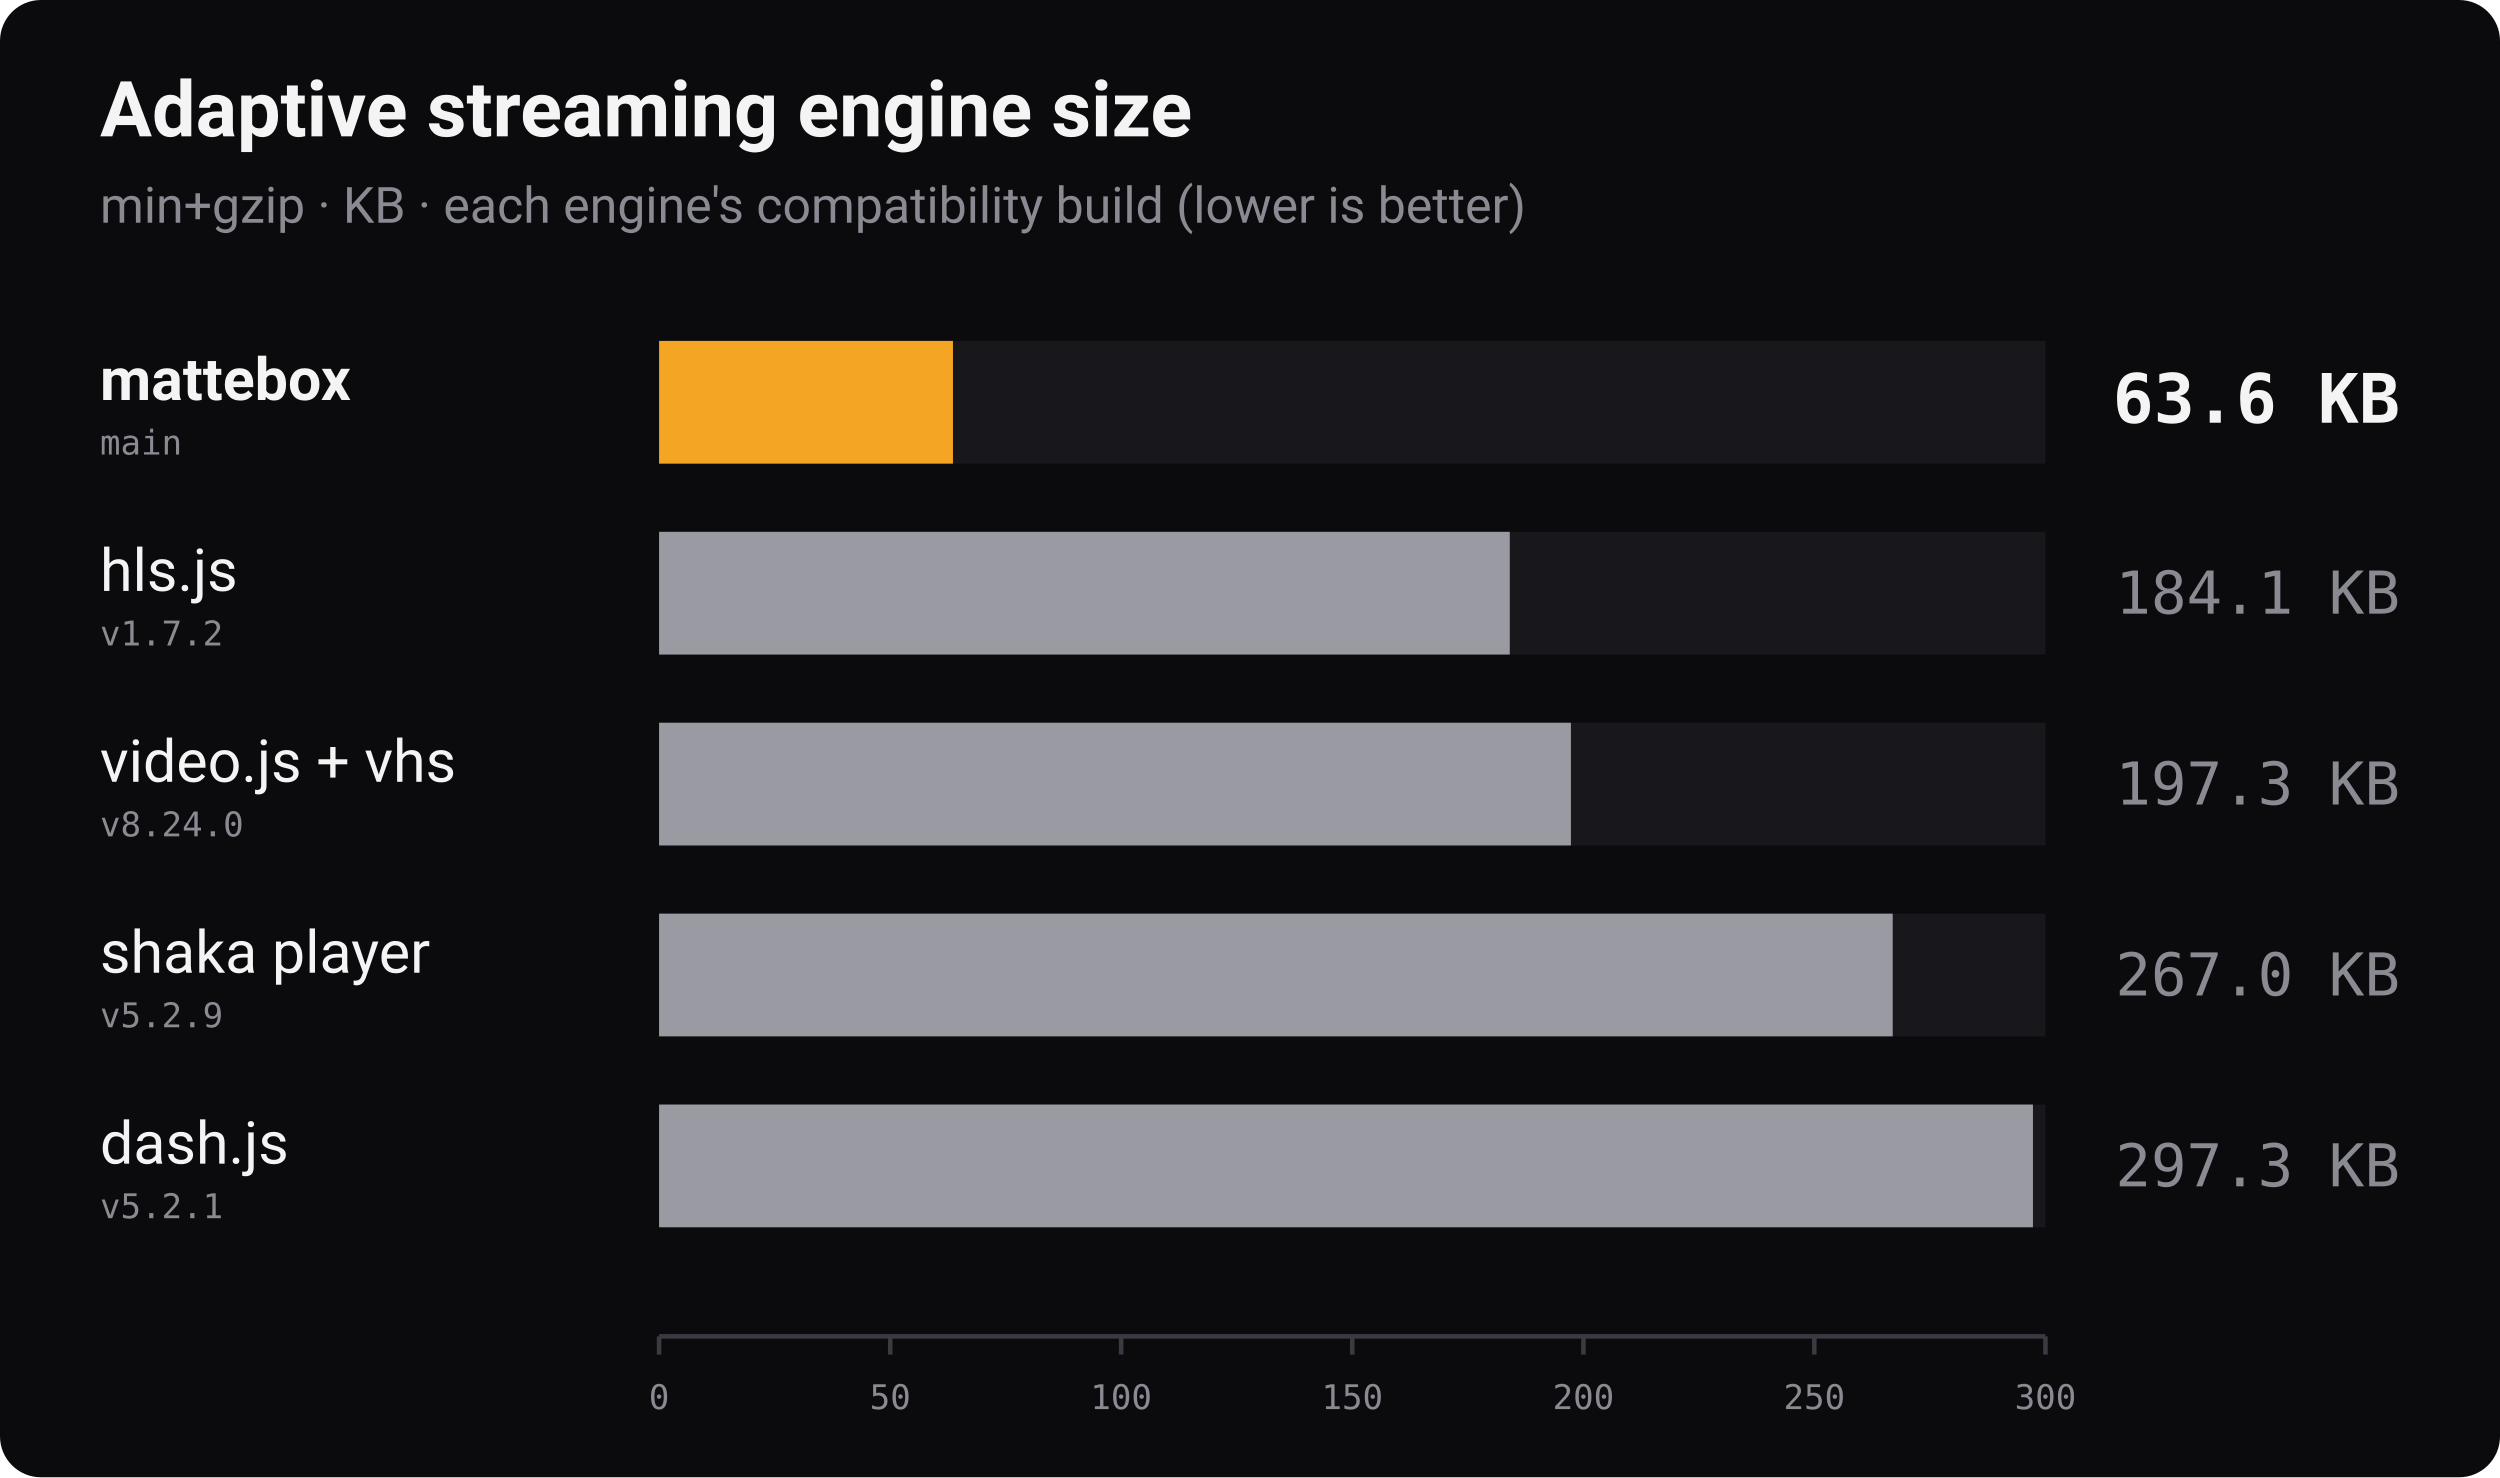
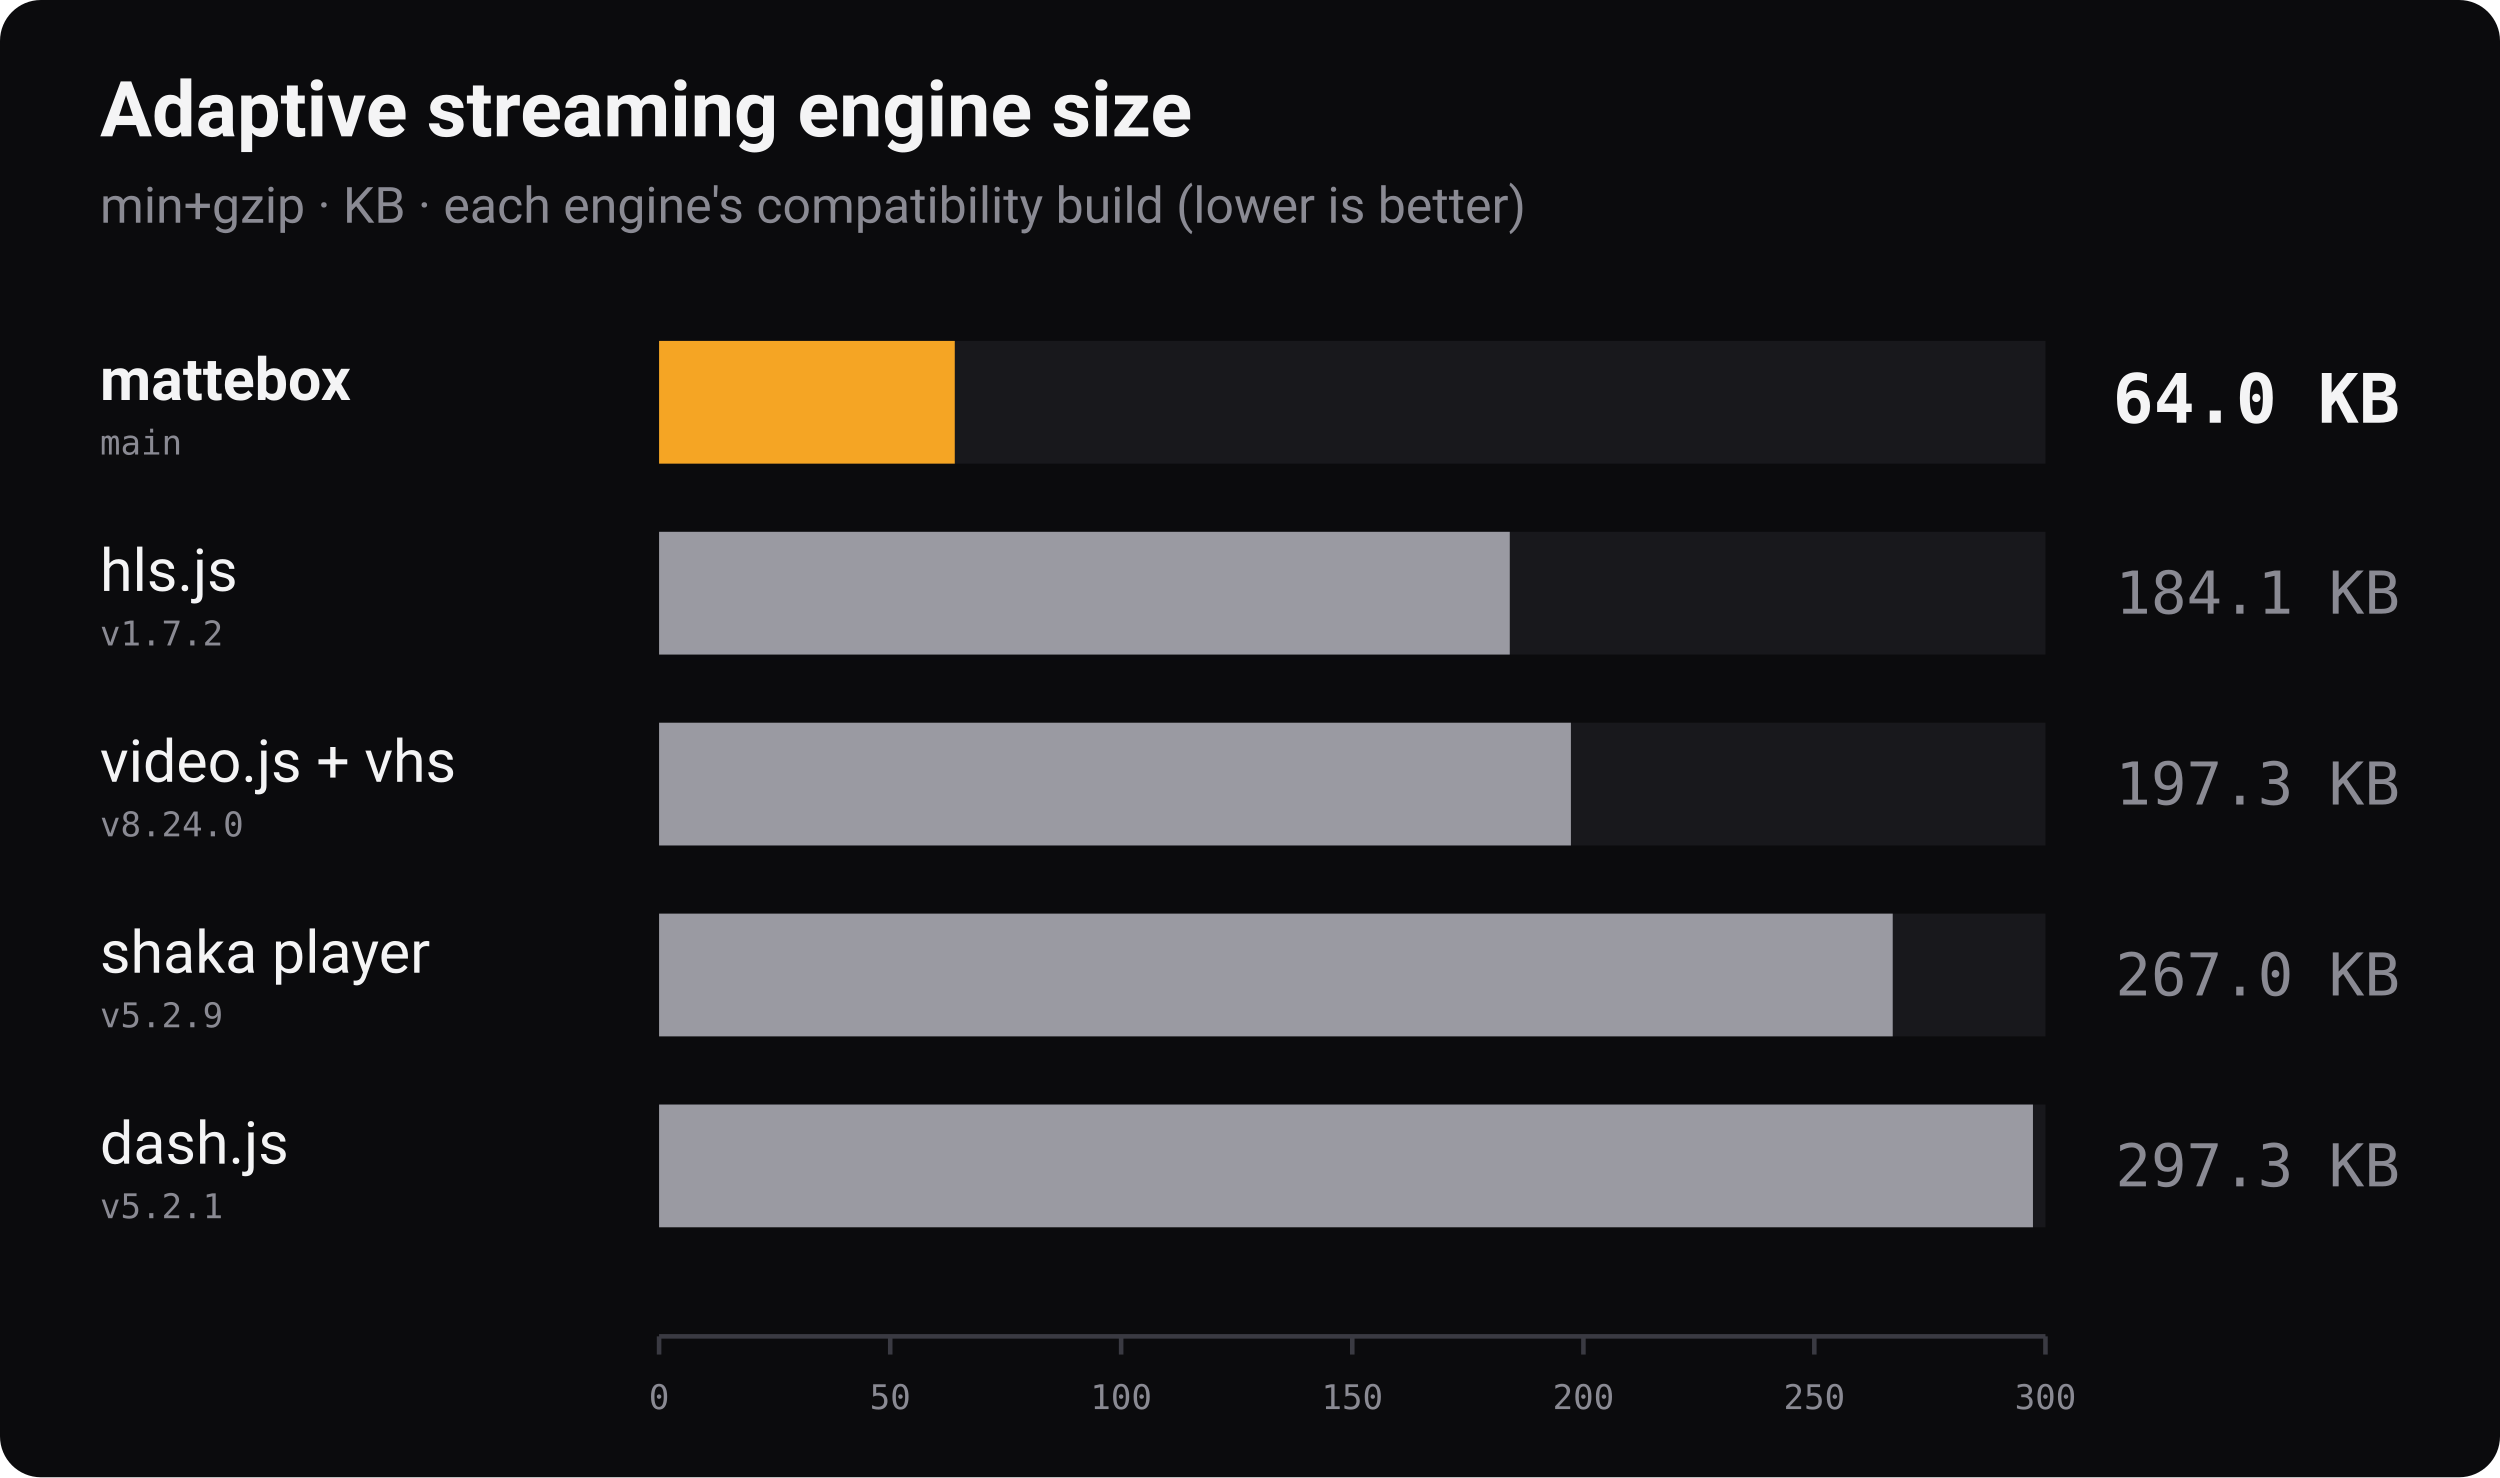
<svg xmlns="http://www.w3.org/2000/svg" width="1100" height="650" viewBox="0 0 1100 650" role="img" aria-label="Bundle size of adaptive streaming players, min+gzip, lower is better">
  <rect width="1100" height="650" rx="18" fill="#0b0b0d" />
  <text x="44" y="60" font-family="-apple-system, 'Segoe UI', Roboto, Helvetica, Arial, sans-serif" font-size="34" font-weight="700" fill="#f4f4f5">Adaptive streaming engine size</text>
  <text x="44" y="98" font-family="-apple-system, 'Segoe UI', Roboto, Helvetica, Arial, sans-serif" font-size="22" fill="#8a8a93">min+gzip · KB · each engine's compatibility build (lower is better)</text>
  <text x="44" y="176" font-family="-apple-system, 'Segoe UI', Roboto, Helvetica, Arial, sans-serif" font-size="26" font-weight="700" fill="#f4f4f5">mattebox</text>
  <text x="44" y="200" font-family="ui-monospace, 'SF Mono', Menlo, Consolas, monospace" font-size="15" fill="#8a8a93">main</text>
  <rect x="290" y="150" width="610" height="54" fill="#18181c" />
-   <rect x="290" y="150" width="129.3" height="54" fill="#f5a524" />
-   <text x="1056" y="186" text-anchor="end" font-family="ui-monospace, 'SF Mono', Menlo, Consolas, monospace" font-size="30" font-weight="700" fill="#f4f4f5">63.6 KB</text>
+   <rect x="290" y="150" width="130.1" height="54" fill="#f5a524" />
+   <text x="1056" y="186" text-anchor="end" font-family="ui-monospace, 'SF Mono', Menlo, Consolas, monospace" font-size="30" font-weight="700" fill="#f4f4f5">64.0 KB</text>
  <text x="44" y="260" font-family="-apple-system, 'Segoe UI', Roboto, Helvetica, Arial, sans-serif" font-size="26" font-weight="400" fill="#f4f4f5">hls.js</text>
  <text x="44" y="284" font-family="ui-monospace, 'SF Mono', Menlo, Consolas, monospace" font-size="15" fill="#8a8a93">v1.7.2</text>
  <rect x="290" y="234" width="610" height="54" fill="#18181c" />
  <rect x="290" y="234" width="374.3" height="54" fill="#9a9aa2" />
  <text x="1056" y="270" text-anchor="end" font-family="ui-monospace, 'SF Mono', Menlo, Consolas, monospace" font-size="26" font-weight="400" fill="#8a8a93">184.1 KB</text>
  <text x="44" y="344" font-family="-apple-system, 'Segoe UI', Roboto, Helvetica, Arial, sans-serif" font-size="26" font-weight="400" fill="#f4f4f5">video.js + vhs</text>
  <text x="44" y="368" font-family="ui-monospace, 'SF Mono', Menlo, Consolas, monospace" font-size="15" fill="#8a8a93">v8.24.0</text>
  <rect x="290" y="318" width="610" height="54" fill="#18181c" />
  <rect x="290" y="318" width="401.2" height="54" fill="#9a9aa2" />
  <text x="1056" y="354" text-anchor="end" font-family="ui-monospace, 'SF Mono', Menlo, Consolas, monospace" font-size="26" font-weight="400" fill="#8a8a93">197.3 KB</text>
  <text x="44" y="428" font-family="-apple-system, 'Segoe UI', Roboto, Helvetica, Arial, sans-serif" font-size="26" font-weight="400" fill="#f4f4f5">shaka player</text>
  <text x="44" y="452" font-family="ui-monospace, 'SF Mono', Menlo, Consolas, monospace" font-size="15" fill="#8a8a93">v5.2.9</text>
  <rect x="290" y="402" width="610" height="54" fill="#18181c" />
  <rect x="290" y="402" width="542.8" height="54" fill="#9a9aa2" />
  <text x="1056" y="438" text-anchor="end" font-family="ui-monospace, 'SF Mono', Menlo, Consolas, monospace" font-size="26" font-weight="400" fill="#8a8a93">267.0 KB</text>
  <text x="44" y="512" font-family="-apple-system, 'Segoe UI', Roboto, Helvetica, Arial, sans-serif" font-size="26" font-weight="400" fill="#f4f4f5">dash.js</text>
  <text x="44" y="536" font-family="ui-monospace, 'SF Mono', Menlo, Consolas, monospace" font-size="15" fill="#8a8a93">v5.2.1</text>
  <rect x="290" y="486" width="610" height="54" fill="#18181c" />
  <rect x="290" y="486" width="604.5" height="54" fill="#9a9aa2" />
  <text x="1056" y="522" text-anchor="end" font-family="ui-monospace, 'SF Mono', Menlo, Consolas, monospace" font-size="26" font-weight="400" fill="#8a8a93">297.3 KB</text>
  <line x1="290" y1="588" x2="900" y2="588" stroke="#3a3a42" stroke-width="2" />
  <line x1="290.0" y1="588" x2="290.0" y2="596" stroke="#3a3a42" stroke-width="2" />
  <text x="290.0" y="620" text-anchor="middle" font-family="ui-monospace, 'SF Mono', Menlo, Consolas, monospace" font-size="15" fill="#8a8a93">0</text>
  <line x1="391.7" y1="588" x2="391.7" y2="596" stroke="#3a3a42" stroke-width="2" />
  <text x="391.7" y="620" text-anchor="middle" font-family="ui-monospace, 'SF Mono', Menlo, Consolas, monospace" font-size="15" fill="#8a8a93">50</text>
  <line x1="493.3" y1="588" x2="493.3" y2="596" stroke="#3a3a42" stroke-width="2" />
  <text x="493.3" y="620" text-anchor="middle" font-family="ui-monospace, 'SF Mono', Menlo, Consolas, monospace" font-size="15" fill="#8a8a93">100</text>
  <line x1="595.0" y1="588" x2="595.0" y2="596" stroke="#3a3a42" stroke-width="2" />
  <text x="595.0" y="620" text-anchor="middle" font-family="ui-monospace, 'SF Mono', Menlo, Consolas, monospace" font-size="15" fill="#8a8a93">150</text>
  <line x1="696.7" y1="588" x2="696.7" y2="596" stroke="#3a3a42" stroke-width="2" />
  <text x="696.7" y="620" text-anchor="middle" font-family="ui-monospace, 'SF Mono', Menlo, Consolas, monospace" font-size="15" fill="#8a8a93">200</text>
  <line x1="798.3" y1="588" x2="798.3" y2="596" stroke="#3a3a42" stroke-width="2" />
  <text x="798.3" y="620" text-anchor="middle" font-family="ui-monospace, 'SF Mono', Menlo, Consolas, monospace" font-size="15" fill="#8a8a93">250</text>
  <line x1="900.0" y1="588" x2="900.0" y2="596" stroke="#3a3a42" stroke-width="2" />
  <text x="900.0" y="620" text-anchor="middle" font-family="ui-monospace, 'SF Mono', Menlo, Consolas, monospace" font-size="15" fill="#8a8a93">300</text>
</svg>
